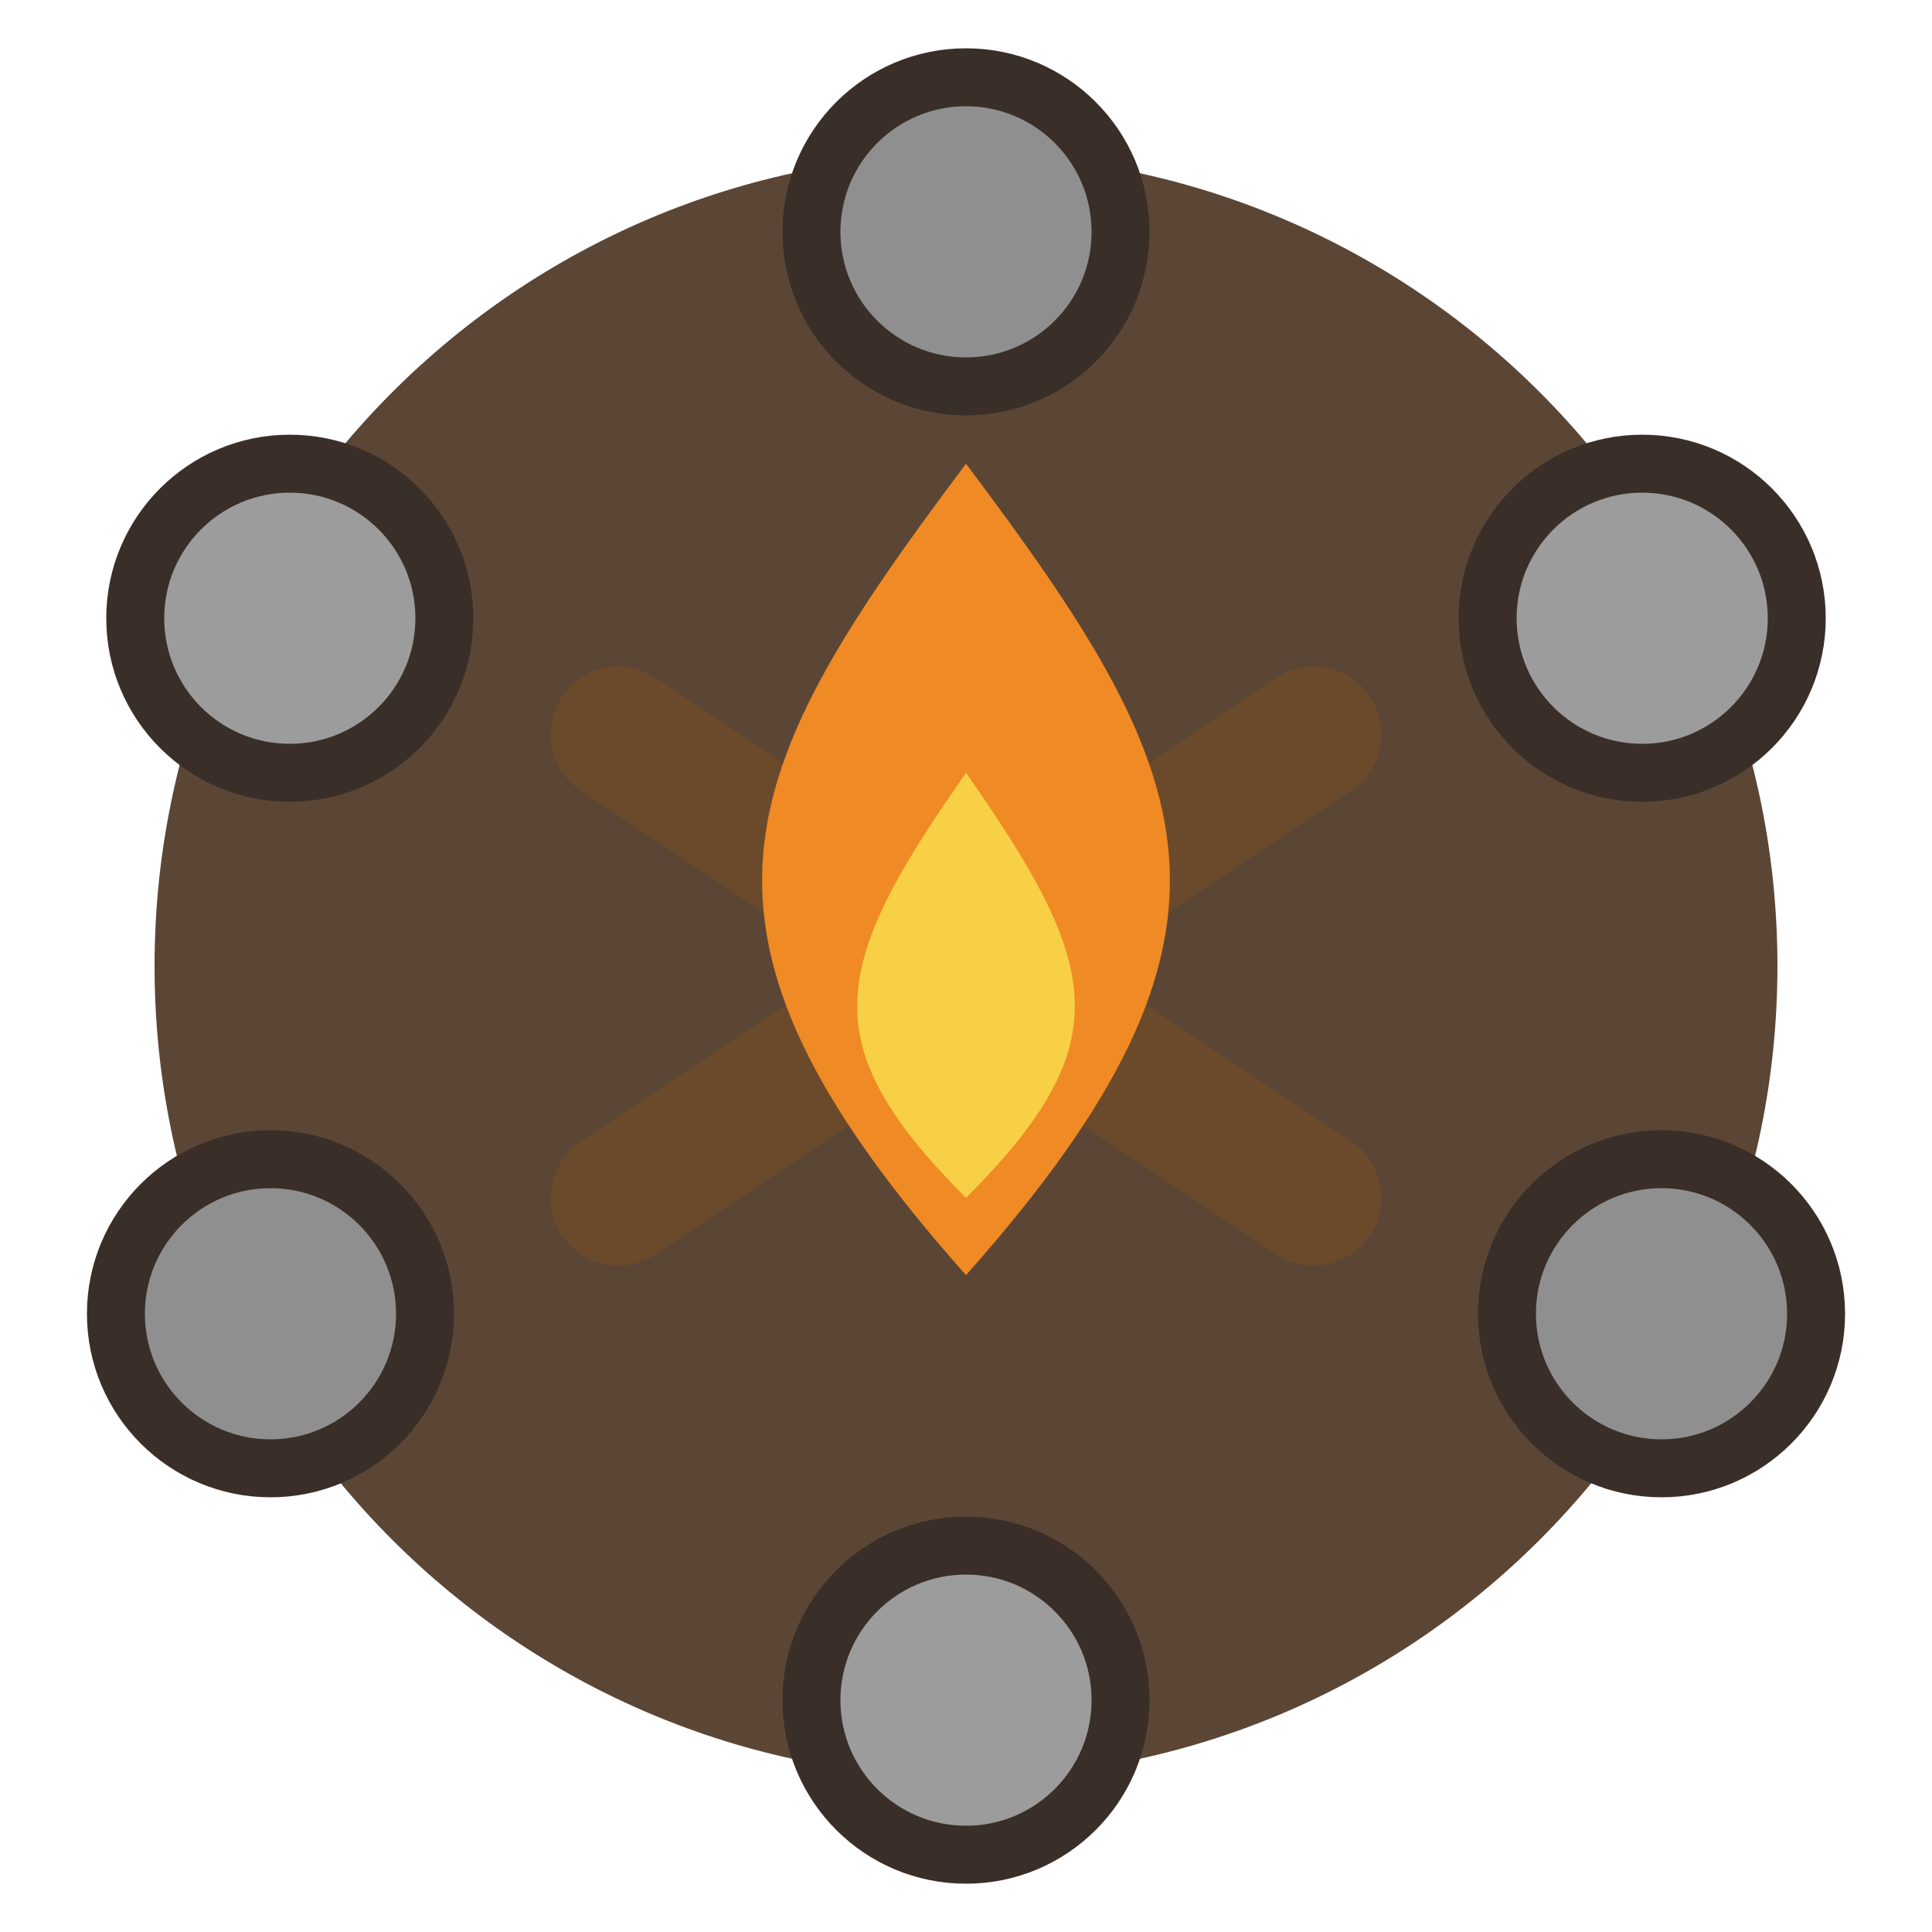
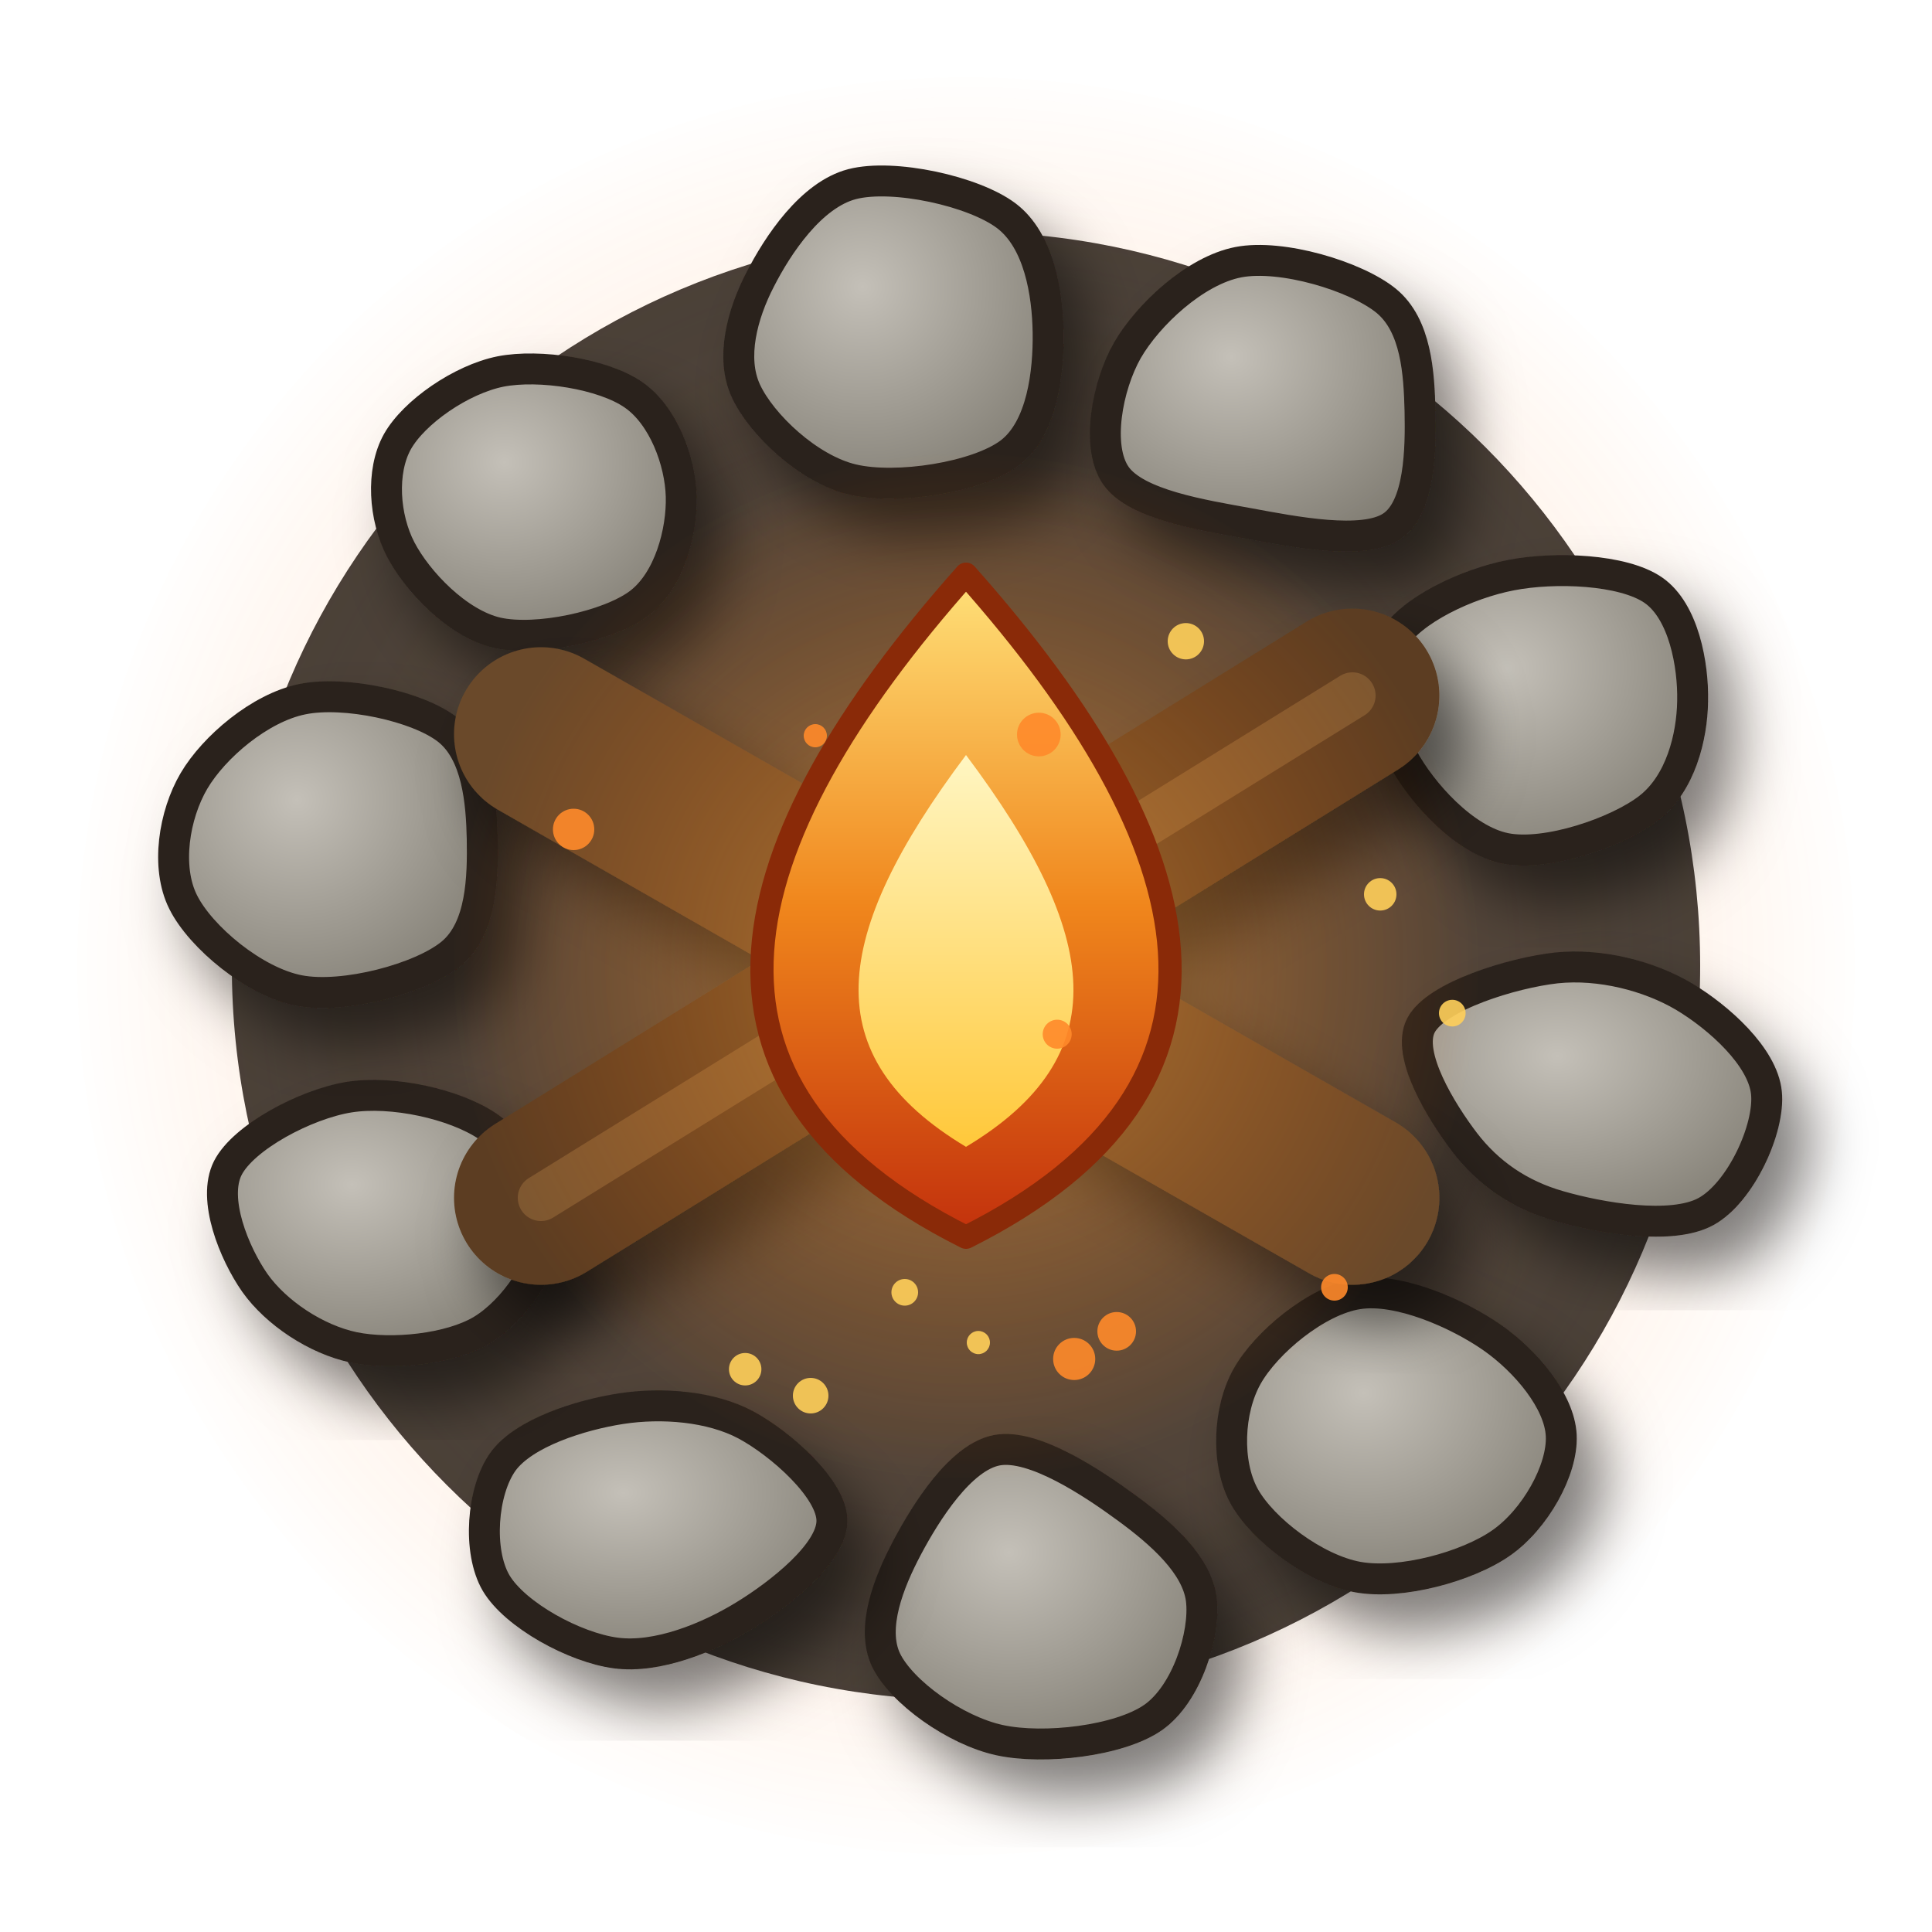
- <svg xmlns="http://www.w3.org/2000/svg" viewBox="0 0 100 100" width="100" height="100">
-   <g stroke="#3a2e28" stroke-width="3" stroke-linejoin="round" stroke-linecap="round">
-     <circle cx="50" cy="50" r="42" fill="#5b4636" stroke="none" />
-     <circle cx="50" cy="12" r="8" fill="#8f8f8f" />
-     <circle cx="85" cy="32" r="8" fill="#9c9c9c" />
-     <circle cx="86" cy="68" r="8" fill="#8f8f8f" />
-     <circle cx="50" cy="88" r="8" fill="#9c9c9c" />
-     <circle cx="14" cy="68" r="8" fill="#8f8f8f" />
-     <circle cx="15" cy="32" r="8" fill="#9c9c9c" />
-     <path d="M32 62L68 38M32 38L68 62" stroke="#6b4a2b" stroke-width="7" />
-     <path d="M50 24C62 40 66 48 50 66C34 48 38 40 50 24Z" fill="#f08a24" stroke="none" />
-     <path d="M50 40C57 50 58 54 50 62C42 54 43 50 50 40Z" fill="#f7d046" stroke="none" />
+ <svg xmlns="http://www.w3.org/2000/svg" viewBox="0 0 100 100" width="100" height="100" stroke-linejoin="round" stroke-linecap="round">
+   <defs>
+     <radialGradient id="r1" cx="0.5" cy="0.5" r="0.5">
+       <stop offset="0" stop-color="#ffb347" stop-opacity="0.35" />
+       <stop offset="1" stop-color="#ff6a00" stop-opacity="0" />
+     </radialGradient>
+     <radialGradient id="r2" cx="0.5" cy="0.5" r="0.5">
+       <stop offset="0" stop-color="#4a3826" />
+       <stop offset="1" stop-color="#2a2018" />
+     </radialGradient>
+     <radialGradient id="r3" cx="0.4" cy="0.35" r="0.8">
+       <stop offset="0" stop-color="#c4c0b8" />
+       <stop offset="1" stop-color="#7d796f" />
+     </radialGradient>
+     <filter id="s4" x="-35%" y="-35%" width="170%" height="170%">
+       <feDropShadow dx="1.5" dy="2" stdDeviation="1.5" flood-color="#000" flood-opacity="0.5" />
+     </filter>
+     <radialGradient id="r5" cx="0.4" cy="0.35" r="0.8">
+       <stop offset="0" stop-color="#c4c0b8" />
+       <stop offset="1" stop-color="#7d796f" />
+     </radialGradient>
+     <radialGradient id="r6" cx="0.4" cy="0.35" r="0.8">
+       <stop offset="0" stop-color="#c4c0b8" />
+       <stop offset="1" stop-color="#7d796f" />
+     </radialGradient>
+     <radialGradient id="r7" cx="0.4" cy="0.35" r="0.8">
+       <stop offset="0" stop-color="#c4c0b8" />
+       <stop offset="1" stop-color="#7d796f" />
+     </radialGradient>
+     <radialGradient id="r8" cx="0.4" cy="0.35" r="0.8">
+       <stop offset="0" stop-color="#c4c0b8" />
+       <stop offset="1" stop-color="#7d796f" />
+     </radialGradient>
+     <radialGradient id="r9" cx="0.4" cy="0.35" r="0.8">
+       <stop offset="0" stop-color="#c4c0b8" />
+       <stop offset="1" stop-color="#7d796f" />
+     </radialGradient>
+     <radialGradient id="r10" cx="0.4" cy="0.35" r="0.8">
+       <stop offset="0" stop-color="#c4c0b8" />
+       <stop offset="1" stop-color="#7d796f" />
+     </radialGradient>
+     <radialGradient id="r11" cx="0.4" cy="0.35" r="0.8">
+       <stop offset="0" stop-color="#c4c0b8" />
+       <stop offset="1" stop-color="#7d796f" />
+     </radialGradient>
+     <radialGradient id="r12" cx="0.4" cy="0.35" r="0.8">
+       <stop offset="0" stop-color="#c4c0b8" />
+       <stop offset="1" stop-color="#7d796f" />
+     </radialGradient>
+     <radialGradient id="r13" cx="0.4" cy="0.35" r="0.8">
+       <stop offset="0" stop-color="#c4c0b8" />
+       <stop offset="1" stop-color="#7d796f" />
+     </radialGradient>
+     <radialGradient id="r14" cx="0.5" cy="0.5" r="0.5">
+       <stop offset="0" stop-color="#ffb347" stop-opacity="0.5" />
+       <stop offset="1" stop-color="#ff6a00" stop-opacity="0" />
+     </radialGradient>
+     <linearGradient id="l15" x1="0" y1="0" x2="0" y2="1">
+       <stop offset="0" stop-color="#ffe27a" />
+       <stop offset="0.5" stop-color="#f0861c" />
+       <stop offset="1" stop-color="#c2300c" />
+     </linearGradient>
+     <linearGradient id="l16" x1="0" y1="0" x2="0" y2="1">
+       <stop offset="0" stop-color="#fff6c2" />
+       <stop offset="1" stop-color="#ffc83a" />
+     </linearGradient>
+   </defs>
+   <circle cx="50" cy="50" r="46" fill="url(#r1)" stroke="none" />
+   <circle cx="50" cy="50" r="38" fill="url(#r2)" stroke="none" opacity="0.85" />
+   <g filter="url(#s4)">
+     <path d="M91.43 56.56 C91.62 58.41 90.09 61.73 88.3 62.71 C86.51 63.69 82.79 63.03 80.71 62.43 C78.63 61.84 77.02 60.7 75.82 59.14 C74.63 57.58 72.76 54.58 73.55 53.07 C74.34 51.56 78.29 50.35 80.55 50.1 C82.82 49.86 85.35 50.51 87.16 51.58 C88.97 52.66 91.24 54.7 91.43 56.56Z" fill="url(#r3)" stroke="#2b211c" stroke-width="1.6" />
  </g>
+   <g filter="url(#s4)">
+     <path d="M80.81 74.31 C80.89 76.09 79.45 78.65 77.69 79.87 C75.94 81.09 72.5 82.03 70.28 81.63 C68.07 81.23 65.36 79.18 64.4 77.45 C63.45 75.72 63.57 72.98 64.55 71.24 C65.53 69.49 68.16 67.3 70.28 66.97 C72.39 66.63 75.48 68.01 77.23 69.23 C78.99 70.46 80.73 72.54 80.81 74.31Z" fill="url(#r5)" stroke="#2b211c" stroke-width="1.6" />
+   </g>
+   <g filter="url(#s4)">
+     <path d="M62.18 82.79 C62.4 84.59 61.42 87.69 59.68 88.9 C57.94 90.11 54.04 90.57 51.74 90.07 C49.44 89.57 46.66 87.58 45.86 85.92 C45.07 84.25 46 81.9 46.96 80.09 C47.92 78.28 49.72 75.4 51.62 75.06 C53.51 74.72 56.57 76.77 58.33 78.06 C60.09 79.35 61.95 80.98 62.18 82.79Z" fill="url(#r6)" stroke="#2b211c" stroke-width="1.6" />
+   </g>
+   <g filter="url(#s4)">
+     <path d="M43.06 78.73 C43.05 80.38 40.38 82.49 38.51 83.63 C36.65 84.77 34.02 85.84 31.88 85.56 C29.74 85.28 26.66 83.59 25.68 81.94 C24.71 80.29 24.95 77.17 26.03 75.66 C27.11 74.16 30.06 73.23 32.16 72.91 C34.25 72.59 36.78 72.78 38.6 73.75 C40.41 74.72 43.08 77.09 43.06 78.73Z" fill="url(#r7)" stroke="#2b211c" stroke-width="1.6" />
+   </g>
+   <g filter="url(#s4)">
+     <path d="M28.28 63.71 C28.24 65.46 26.61 67.83 24.95 68.84 C23.29 69.84 20.27 70.14 18.31 69.74 C16.35 69.33 14.28 67.94 13.19 66.4 C12.11 64.85 10.98 62.06 11.79 60.46 C12.6 58.86 15.83 57.15 18.06 56.79 C20.3 56.43 23.52 57.14 25.23 58.29 C26.93 59.44 28.33 61.95 28.28 63.71Z" fill="url(#r8)" stroke="#2b211c" stroke-width="1.6" />
+   </g>
+   <g filter="url(#s4)">
+     <path d="M24.96 43.44 C24.99 45.38 24.95 48.04 23.37 49.35 C21.8 50.65 17.8 51.71 15.49 51.27 C13.17 50.83 10.38 48.5 9.48 46.69 C8.57 44.88 9.01 42.17 10.04 40.42 C11.07 38.67 13.46 36.63 15.65 36.19 C17.83 35.74 21.61 36.55 23.16 37.76 C24.71 38.97 24.92 41.51 24.96 43.44Z" fill="url(#r9)" stroke="#2b211c" stroke-width="1.6" />
+   </g>
+   <g filter="url(#s4)">
+     <path d="M35.26 25.69 C35.31 27.49 34.65 30.06 33.07 31.24 C31.48 32.42 27.78 33.21 25.73 32.75 C23.68 32.28 21.6 30.09 20.74 28.44 C19.88 26.79 19.71 24.4 20.57 22.86 C21.43 21.33 23.87 19.64 25.9 19.23 C27.93 18.83 31.22 19.35 32.78 20.43 C34.34 21.5 35.21 23.88 35.26 25.69Z" fill="url(#r10)" stroke="#2b211c" stroke-width="1.6" />
+   </g>
+   <g filter="url(#s4)">
+     <path d="M54.25 17.21 C54.28 19.26 53.95 22.17 52.27 23.44 C50.58 24.71 46.41 25.36 44.13 24.82 C41.86 24.29 39.41 21.97 38.61 20.24 C37.81 18.52 38.42 16.26 39.34 14.48 C40.25 12.69 41.98 10.08 44.11 9.53 C46.24 8.98 50.4 9.89 52.09 11.17 C53.78 12.45 54.22 15.17 54.25 17.21Z" fill="url(#r11)" stroke="#2b211c" stroke-width="1.6" />
+   </g>
+   <g filter="url(#s4)">
+     <path d="M73.5 21.27 C73.54 23.21 73.51 26.28 72.03 27.25 C70.55 28.23 66.99 27.53 64.61 27.09 C62.24 26.66 58.81 26.12 57.76 24.62 C56.72 23.13 57.3 19.99 58.35 18.14 C59.41 16.3 61.86 14 64.1 13.57 C66.33 13.14 70.18 14.29 71.75 15.57 C73.31 16.85 73.45 19.32 73.5 21.27Z" fill="url(#r12)" stroke="#2b211c" stroke-width="1.6" />
+   </g>
+   <g filter="url(#s4)">
+     <path d="M87.61 36.29 C87.58 38.17 86.98 40.54 85.36 41.81 C83.74 43.08 80.03 44.34 77.91 43.91 C75.78 43.48 73.58 41.03 72.61 39.23 C71.64 37.44 71.15 34.72 72.09 33.15 C73.02 31.57 75.96 30.2 78.21 29.77 C80.46 29.33 84.01 29.46 85.58 30.55 C87.15 31.64 87.65 34.42 87.61 36.29Z" fill="url(#r13)" stroke="#2b211c" stroke-width="1.6" />
+   </g>
+   <g filter="url(#s4)">
+     <path d="M28 62L70 36" fill="none" stroke="#5b3d22" stroke-width="9" />
+     <path d="M28 38L70 62" fill="none" stroke="#6b4a2b" stroke-width="9" />
+   </g>
+   <path d="M28 62L70 36" fill="none" stroke="#8a6238" stroke-width="2.4" opacity="0.7" />
+   <circle cx="50" cy="50" r="26.52" fill="url(#r14)" stroke="none" />
+   <path d="M50 29.72C62.48 43.76 65.6 56.24 50 64.04C34.4 56.24 37.52 43.76 50 29.72Z" fill="url(#l15)" stroke="#8a2a08" stroke-width="1.2" />
+   <path d="M50 39.08C57.02 48.44 57.8 54.68 50 59.36C42.2 54.68 42.98 48.44 50 39.08Z" fill="url(#l16)" stroke="none" />
+   <circle cx="42.2" cy="38.08" r="0.6" fill="#ff8a2a" stroke="none" opacity="0.9" />
+   <circle cx="55.6" cy="70.34" r="1.09" fill="#ff8a2a" stroke="none" opacity="0.9" />
+   <circle cx="54.72" cy="53.53" r="0.75" fill="#ff8a2a" stroke="none" opacity="0.9" />
+   <circle cx="53.77" cy="38.02" r="1.13" fill="#ff8a2a" stroke="none" opacity="0.9" />
+   <circle cx="50.64" cy="69.49" r="0.6" fill="#ffcf5a" stroke="none" opacity="0.9" />
+   <circle cx="69.07" cy="66.63" r="0.69" fill="#ff8a2a" stroke="none" opacity="0.9" />
+   <circle cx="61.38" cy="33.19" r="0.94" fill="#ffcf5a" stroke="none" opacity="0.9" />
+   <circle cx="46.83" cy="66.89" r="0.69" fill="#ffcf5a" stroke="none" opacity="0.9" />
+   <circle cx="75.17" cy="52.44" r="0.69" fill="#ffcf5a" stroke="none" opacity="0.9" />
+   <circle cx="71.44" cy="46.29" r="0.84" fill="#ffcf5a" stroke="none" opacity="0.9" />
+   <circle cx="57.8" cy="68.91" r="1" fill="#ff8a2a" stroke="none" opacity="0.9" />
+   <circle cx="29.69" cy="42.93" r="1.07" fill="#ff8a2a" stroke="none" opacity="0.9" />
+   <circle cx="41.96" cy="72.24" r="0.92" fill="#ffcf5a" stroke="none" opacity="0.9" />
+   <circle cx="38.57" cy="70.87" r="0.84" fill="#ffcf5a" stroke="none" opacity="0.9" />
</svg>
